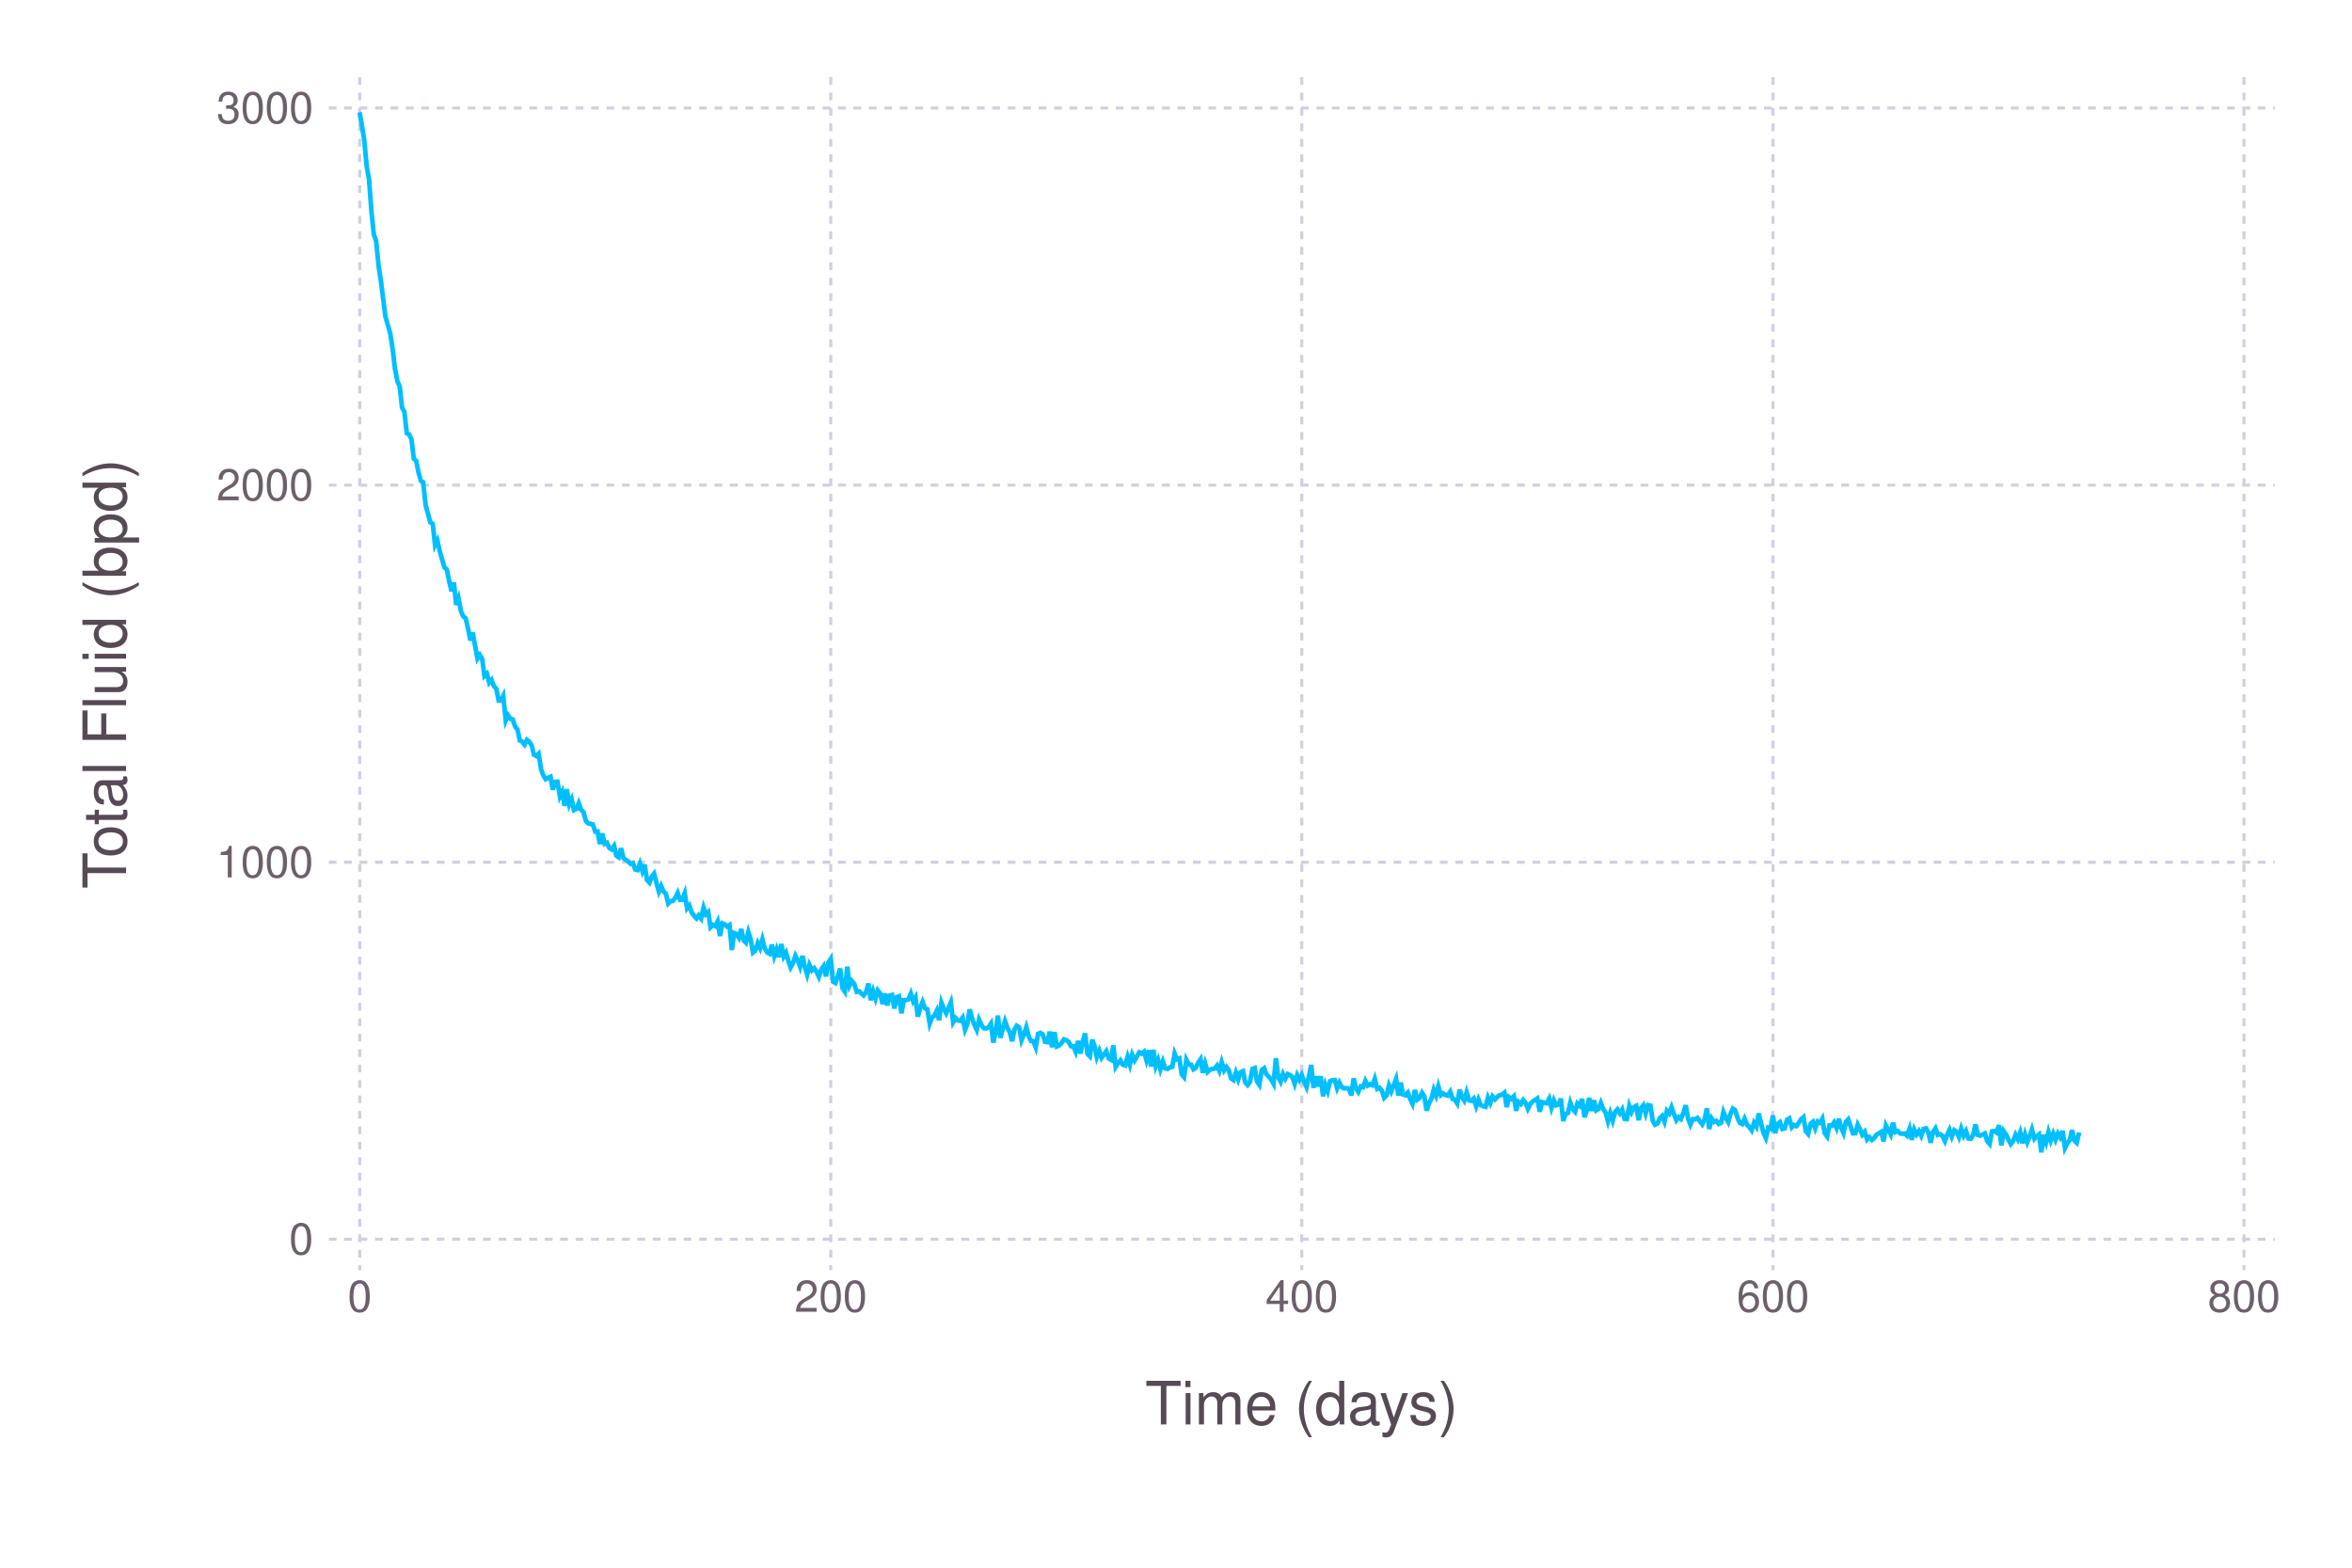
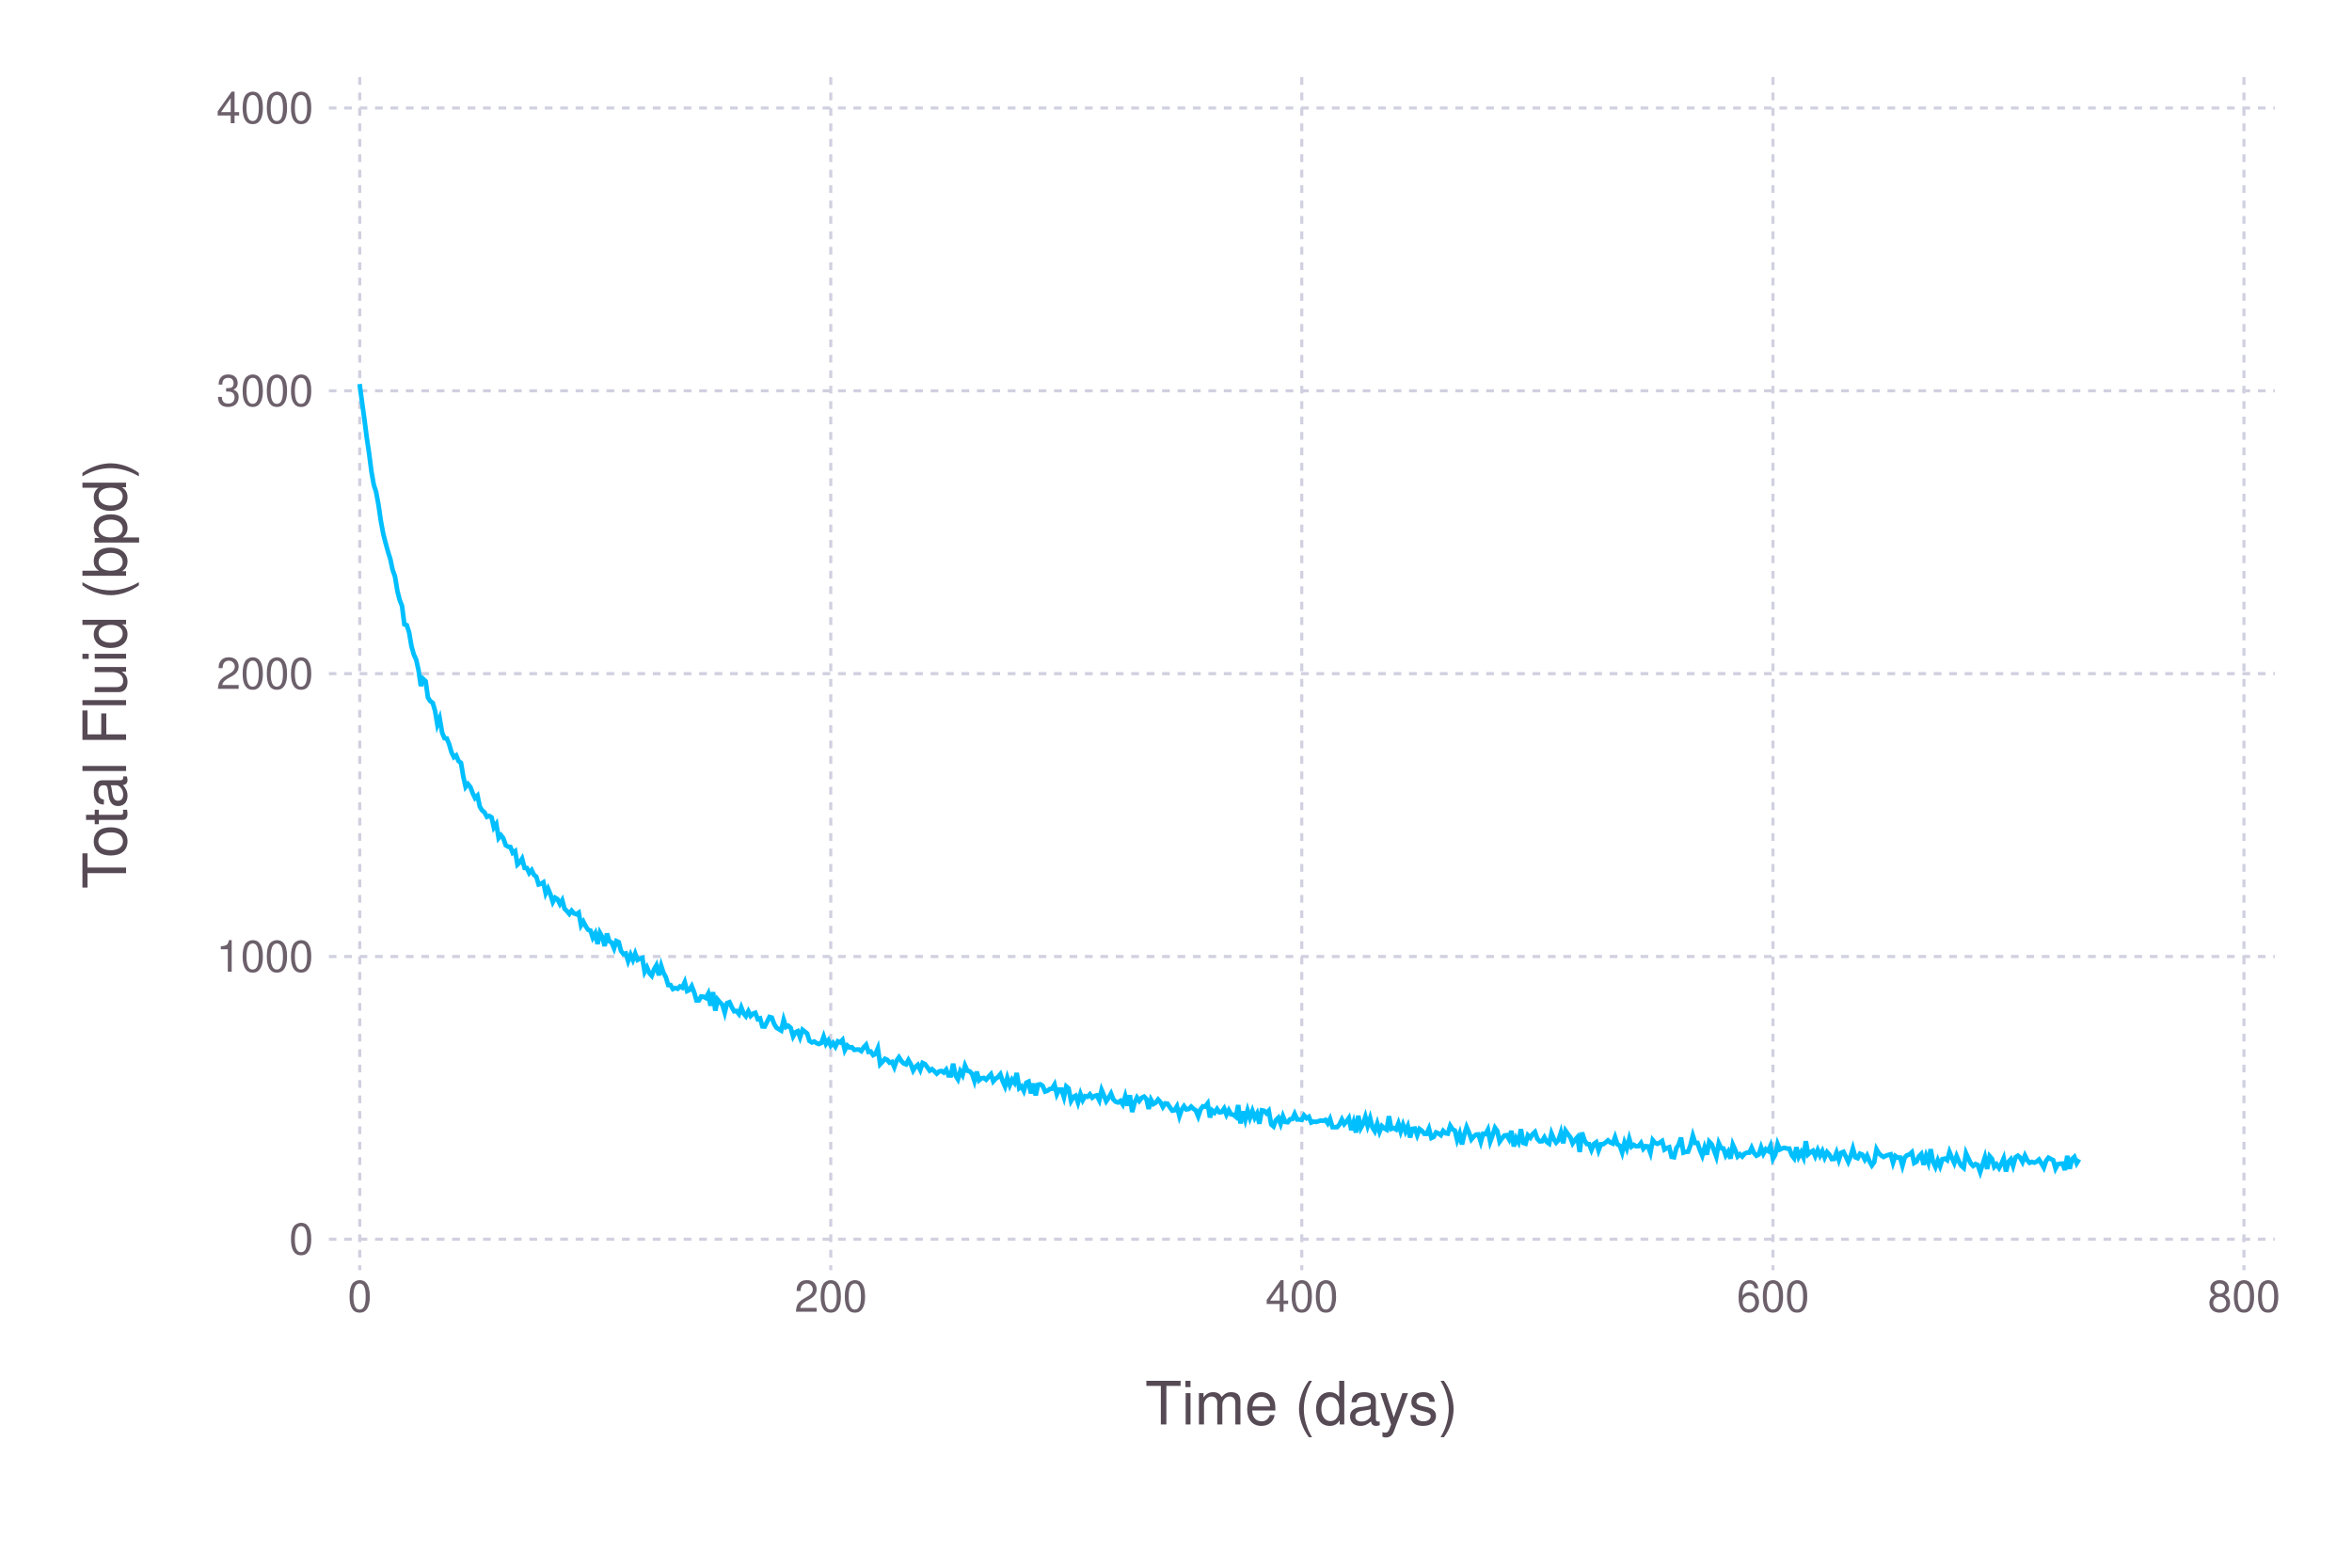
<svg xmlns="http://www.w3.org/2000/svg" version="1.2" width="152.4mm" height="101.6mm" viewBox="0 0 152.4 101.6" stroke="none" fill="#000000" stroke-width="0.3" font-size="3.88">
  <defs>
    <marker id="arrow" markerWidth="15" markerHeight="7" refX="5" refY="3.5" orient="auto" markerUnits="strokeWidth">
      <path d="M0,0 L15,3.5 L0,7 z" stroke="context-stroke" fill="context-stroke" />
    </marker>
  </defs>
-   <g class="plotroot xscalable yscalable" id="img-5f932f26-1">
-     <g font-size="3.88" font-family="'PT Sans','Helvetica Neue','Helvetica',sans-serif" fill="#564A55" stroke="#000000" stroke-opacity="0.000" id="img-5f932f26-2">
+   <g class="plotroot xscalable yscalable" id="img-07c123fe-1">
+     <g font-size="3.88" font-family="'PT Sans','Helvetica Neue','Helvetica',sans-serif" fill="#564A55" stroke="#000000" stroke-opacity="0.000" id="img-07c123fe-2">
      <g transform="translate(84.35,89.99)">
        <g class="primitive">
          <text text-anchor="middle" dy="0.6em">Time (days)</text>
        </g>
      </g>
    </g>
-     <g class="guide xlabels" font-size="2.82" font-family="'PT Sans Caption','Helvetica Neue','Helvetica',sans-serif" fill="#6C606B" id="img-5f932f26-3">
+     <g class="guide xlabels" font-size="2.82" font-family="'PT Sans Caption','Helvetica Neue','Helvetica',sans-serif" fill="#6C606B" id="img-07c123fe-3">
      <g transform="translate(23.31,83.32)">
        <g class="primitive">
          <text text-anchor="middle" dy="0.6em">0</text>
        </g>
      </g>
      <g transform="translate(53.83,83.32)">
        <g class="primitive">
          <text text-anchor="middle" dy="0.6em">200</text>
        </g>
      </g>
      <g transform="translate(84.35,83.32)">
        <g class="primitive">
          <text text-anchor="middle" dy="0.6em">400</text>
        </g>
      </g>
      <g transform="translate(114.88,83.32)">
        <g class="primitive">
          <text text-anchor="middle" dy="0.6em">600</text>
        </g>
      </g>
      <g transform="translate(145.4,83.32)">
        <g class="primitive">
          <text text-anchor="middle" dy="0.6em">800</text>
        </g>
      </g>
    </g>
-     <g clip-path="url(#img-5f932f26-4)">
-       <g id="img-5f932f26-5">
-         <g pointer-events="visible" stroke-width="0.3" fill="#000000" fill-opacity="0.000" stroke="#000000" stroke-opacity="0.000" class="guide background" id="img-5f932f26-6">
-           <g transform="translate(84.35,43.66)" id="img-5f932f26-7">
+     <g clip-path="url(#img-07c123fe-4)">
+       <g id="img-07c123fe-5">
+         <g pointer-events="visible" stroke-width="0.3" fill="#000000" fill-opacity="0.000" stroke="#000000" stroke-opacity="0.000" class="guide background" id="img-07c123fe-6">
+           <g transform="translate(84.35,43.66)" id="img-07c123fe-7">
            <path d="M-63.05,-38.66 L 63.05 -38.66 63.05 38.66 -63.05 38.66 z" class="primitive" />
          </g>
        </g>
-         <g class="guide ygridlines xfixed" stroke-dasharray="0.5,0.5" stroke-width="0.2" stroke="#D0D0E0" id="img-5f932f26-8">
-           <g transform="translate(84.35,80.31)" id="img-5f932f26-9">
+         <g class="guide ygridlines xfixed" stroke-dasharray="0.5,0.5" stroke-width="0.2" stroke="#D0D0E0" id="img-07c123fe-8">
+           <g transform="translate(84.35,80.31)" id="img-07c123fe-9">
            <path fill="none" d="M-63.05,0 L 63.05 0" class="primitive" />
          </g>
-           <g transform="translate(84.35,55.88)" id="img-5f932f26-10">
+           <g transform="translate(84.35,61.99)" id="img-07c123fe-10">
            <path fill="none" d="M-63.05,0 L 63.05 0" class="primitive" />
          </g>
-           <g transform="translate(84.35,31.44)" id="img-5f932f26-11">
+           <g transform="translate(84.35,43.66)" id="img-07c123fe-11">
            <path fill="none" d="M-63.05,0 L 63.05 0" class="primitive" />
          </g>
-           <g transform="translate(84.35,7)" id="img-5f932f26-12">
+           <g transform="translate(84.35,25.33)" id="img-07c123fe-12">
+             <path fill="none" d="M-63.05,0 L 63.05 0" class="primitive" />
+           </g>
+           <g transform="translate(84.35,7)" id="img-07c123fe-13">
            <path fill="none" d="M-63.05,0 L 63.05 0" class="primitive" />
          </g>
        </g>
-         <g class="guide xgridlines yfixed" stroke-dasharray="0.5,0.5" stroke-width="0.2" stroke="#D0D0E0" id="img-5f932f26-13">
-           <g transform="translate(23.31,43.66)" id="img-5f932f26-14">
+         <g class="guide xgridlines yfixed" stroke-dasharray="0.5,0.5" stroke-width="0.2" stroke="#D0D0E0" id="img-07c123fe-14">
+           <g transform="translate(23.31,43.66)" id="img-07c123fe-15">
            <path fill="none" d="M0,-38.66 L 0 38.66" class="primitive" />
          </g>
-           <g transform="translate(53.83,43.66)" id="img-5f932f26-15">
+           <g transform="translate(53.83,43.66)" id="img-07c123fe-16">
            <path fill="none" d="M0,-38.66 L 0 38.66" class="primitive" />
          </g>
-           <g transform="translate(84.35,43.66)" id="img-5f932f26-16">
+           <g transform="translate(84.35,43.66)" id="img-07c123fe-17">
            <path fill="none" d="M0,-38.66 L 0 38.66" class="primitive" />
          </g>
-           <g transform="translate(114.88,43.66)" id="img-5f932f26-17">
+           <g transform="translate(114.88,43.66)" id="img-07c123fe-18">
            <path fill="none" d="M0,-38.66 L 0 38.66" class="primitive" />
          </g>
-           <g transform="translate(145.4,43.66)" id="img-5f932f26-18">
+           <g transform="translate(145.4,43.66)" id="img-07c123fe-19">
            <path fill="none" d="M0,-38.66 L 0 38.66" class="primitive" />
          </g>
        </g>
-         <g class="plotpanel" id="img-5f932f26-19">
-           <g stroke-width="0.3" fill="#000000" fill-opacity="0.000" class="geometry" id="img-5f932f26-20">
-             <g class="color_LCHab{Float32}(70.0f0,60.0f0,240.0f0)" stroke-dasharray="none" stroke="#00BFFF" id="img-5f932f26-21">
-               <g transform="translate(79.01,64.53)" id="img-5f932f26-22">
-                 <path fill="none" d="M-55.71,-57.25 L -55.55 -56.34 -55.4 -55.37 -55.25 -53.74 -55.1 -52.91 -54.94 -50.81 -54.79 -49.34 -54.64 -48.92 -54.48 -47.3 -54.33 -46.32 -54.18 -45.13 -54.03 -43.98 -53.87 -43.44 -53.72 -42.89 -53.57 -41.92 -53.42 -40.64 -53.26 -39.82 -53.11 -39.48 -52.96 -38.12 -52.81 -37.84 -52.65 -36.45 -52.5 -36.37 -52.35 -36.07 -52.2 -34.81 -52.04 -34.66 -51.89 -33.9 -51.74 -33.37 -51.59 -33.27 -51.43 -31.78 -51.28 -31.24 -51.13 -30.68 -50.97 -30.58 -50.82 -29.2 -50.67 -29.5 -50.52 -28.83 -50.36 -28.26 -50.21 -27.75 -50.06 -27.63 -49.91 -26.88 -49.75 -26.21 -49.6 -26.78 -49.45 -25.33 -49.3 -25.75 -49.14 -24.91 -48.99 -24.58 -48.84 -24.46 -48.69 -23.84 -48.53 -23.02 -48.38 -23.53 -48.23 -22.69 -48.07 -21.85 -47.92 -22.08 -47.77 -21.83 -47.62 -20.72 -47.46 -20.87 -47.31 -20.28 -47.16 -20.46 -47.01 -20.07 -46.85 -19.89 -46.7 -19.13 -46.55 -19.13 -46.4 -19.43 -46.24 -17.83 -46.09 -18.17 -45.94 -17.94 -45.79 -17.91 -45.63 -17.44 -45.48 -17.25 -45.33 -16.54 -45.18 -16.47 -45.02 -16.27 -44.87 -16.58 -44.72 -16.47 -44.56 -16.22 -44.41 -15.61 -44.26 -15.53 -44.11 -15.68 -43.95 -14.66 -43.8 -14.26 -43.65 -14.03 -43.5 -14.12 -43.34 -14.19 -43.19 -13.35 -43.04 -13.86 -42.89 -13.87 -42.73 -12.91 -42.58 -13.21 -42.43 -12.3 -42.28 -13.38 -42.12 -12.4 -41.97 -12.73 -41.82 -12.03 -41.66 -12.11 -41.51 -12.48 -41.36 -12.05 -41.21 -11.92 -41.05 -11.33 -40.9 -11.17 -40.75 -11.14 -40.6 -11.1 -40.44 -10.63 -40.29 -10.64 -40.14 -9.83 -39.99 -10.51 -39.83 -9.84 -39.68 -9.91 -39.53 -9.58 -39.38 -9.48 -39.22 -9.71 -39.07 -9.07 -38.92 -8.97 -38.77 -9.55 -38.61 -8.92 -38.46 -8.8 -38.31 -8.71 -38.15 -8.55 -38 -8.6 -37.85 -8.18 -37.7 -8.14 -37.54 -8.56 -37.39 -8.08 -37.24 -8.5 -37.09 -7.51 -36.93 -7.33 -36.78 -7.72 -36.63 -7.91 -36.48 -7.34 -36.32 -6.75 -36.17 -7.11 -36.02 -6.76 -35.87 -6.62 -35.71 -5.98 -35.56 -6.13 -35.41 -6.14 -35.25 -6.35 -35.1 -6.66 -34.95 -6.21 -34.8 -6.22 -34.64 -6.64 -34.49 -5.66 -34.34 -5.84 -34.19 -5.39 -34.03 -5.17 -33.88 -5.01 -33.73 -5.21 -33.58 -5 -33.42 -5.71 -33.27 -5.28 -33.12 -5.42 -32.97 -4.44 -32.81 -4.59 -32.66 -4.51 -32.51 -4.81 -32.36 -3.87 -32.2 -4.69 -32.05 -4.63 -31.9 -4.48 -31.74 -4.58 -31.59 -2.96 -31.44 -4.06 -31.29 -4.01 -31.13 -3.76 -30.98 -4.32 -30.83 -3.6 -30.68 -3.44 -30.52 -4.12 -30.37 -3.64 -30.22 -2.8 -30.07 -2.93 -29.91 -3.41 -29.76 -3.09 -29.61 -3.65 -29.46 -3.07 -29.3 -2.8 -29.15 -2.72 -29 -3.31 -28.84 -2.56 -28.69 -3 -28.54 -2.5 -28.39 -3.35 -28.23 -2.54 -28.08 -2.79 -27.93 -2.26 -27.78 -1.83 -27.62 -2.13 -27.47 -2.59 -27.32 -2.3 -27.17 -1.88 -27.01 -2.58 -26.86 -1.87 -26.71 -1.37 -26.56 -1.99 -26.4 -1.64 -26.25 -1.78 -26.1 -1.55 -25.95 -1.22 -25.79 -1.71 -25.64 -1.92 -25.49 -1.25 -25.33 -2.16 -25.18 -2.39 -25.03 -0.91 -24.88 -0.82 -24.72 -1.27 -24.57 -1.76 -24.42 -0.49 -24.27 -0.27 -24.11 -1.88 -23.96 -0.66 -23.81 -0.95 -23.66 -0.77 -23.5 -0.25 -23.35 -0.29 -23.2 -0.15 -23.05 -0.02 -22.89 -0.24 -22.74 -0.79 -22.59 0.29 -22.43 -0.29 -22.28 0.19 -22.13 -0.34 -21.98 -0.14 -21.82 0.54 -21.67 -0.14 -21.52 0.63 -21.37 0 -21.21 -0.05 -21.06 0.83 -20.91 0.1 -20.76 0.04 -20.6 1.14 -20.45 0.29 -20.3 0.28 -20.15 0.24 -19.99 -0.14 -19.84 0.36 -19.69 0.11 -19.54 1.36 -19.38 0.78 -19.23 0.4 -19.08 0.81 -18.92 0.88 -18.77 1.81 -18.62 1.41 -18.47 1.3 -18.31 0.97 -18.16 1.59 -18.01 0.45 -17.86 0.83 -17.7 1.14 -17.55 0.79 -17.4 0.43 -17.25 1.72 -17.09 1.45 -16.94 1.6 -16.79 1.63 -16.64 1.42 -16.48 2.21 -16.33 1.84 -16.18 0.89 -16.02 1.49 -15.87 1.9 -15.72 2.22 -15.57 1.55 -15.41 1.91 -15.26 2.11 -15.11 2.12 -14.96 2.05 -14.8 1.81 -14.65 3.04 -14.5 2.39 -14.35 1.29 -14.19 2.73 -14.04 2.17 -13.89 1.65 -13.74 2.07 -13.58 2.38 -13.43 2.95 -13.28 2.21 -13.13 1.95 -12.97 2.06 -12.82 2.89 -12.67 2.52 -12.51 2.04 -12.36 2.62 -12.21 2.93 -12.06 2.94 -11.9 3.35 -11.75 2.48 -11.6 2.41 -11.45 2.5 -11.29 2.99 -11.14 3.01 -10.99 2.33 -10.84 3.34 -10.68 2.36 -10.53 3.29 -10.38 3.22 -10.23 3.07 -10.07 2.83 -9.92 2.88 -9.77 2.99 -9.61 3.28 -9.46 3.28 -9.31 3.63 -9.16 2.93 -9 3.75 -8.85 2.95 -8.7 2.44 -8.55 3.77 -8.39 3.93 -8.24 2.85 -8.09 3.25 -7.94 3.98 -7.78 3.57 -7.63 4.03 -7.48 3.82 -7.33 3.6 -7.17 4.06 -7.02 4.15 -6.87 3.22 -6.72 4.61 -6.56 4.36 -6.41 4.19 -6.26 4.47 -6.1 4.52 -5.95 3.97 -5.8 4.47 -5.65 3.82 -5.49 4.19 -5.34 3.93 -5.19 3.67 -5.04 3.76 -4.88 3.63 -4.73 4.16 -4.58 3.53 -4.43 4.59 -4.27 3.51 -4.12 4.56 -3.97 4.17 -3.82 4.77 -3.66 4.27 -3.51 4.71 -3.36 4.75 -3.2 4.64 -3.05 4.61 -2.9 3.75 -2.75 4.12 -2.59 4.06 -2.44 5.11 -2.29 5.28 -2.14 4.15 -1.98 4.47 -1.83 4.47 -1.68 4.77 -1.53 4.68 -1.37 4.34 -1.22 4.12 -1.07 5 -0.92 4.4 -0.76 4.94 -0.61 4.8 -0.46 4.74 -0.31 4.73 -0.15 4.53 0 4.87 0.15 4.31 0.31 4.84 0.46 4.62 0.61 4.83 0.76 5.36 0.92 5.47 1.07 4.99 1.22 5.42 1.37 4.96 1.53 4.89 1.68 5.62 1.83 5.79 1.98 5.6 2.14 4.75 2.29 4.69 2.44 5.56 2.59 5.78 2.75 4.81 2.9 4.7 3.05 5.1 3.2 5.25 3.36 5.44 3.51 5.71 3.66 4.05 3.82 5.28 3.97 5.57 4.12 5.08 4.27 5.38 4.43 5.08 4.58 5.15 4.73 5.27 4.88 5.72 5.04 5.15 5.19 5.45 5.34 5.14 5.49 5.57 5.65 5.92 5.8 5.23 5.95 4.49 6.1 5.97 6.26 5.23 6.41 5.88 6.56 5.22 6.72 6.52 6.87 5.78 7.02 6.18 7.17 5.54 7.33 5.48 7.48 5.47 7.63 6 7.78 5.64 7.94 5.94 8.09 6.01 8.24 5.99 8.39 6.02 8.55 6.46 8.7 5.36 8.85 5.99 9 6.24 9.16 5.88 9.31 5.93 9.46 5.52 9.61 5.83 9.77 5.73 9.92 5.8 10.07 5.39 10.23 6.04 10.38 5.98 10.53 6.16 10.68 6.62 10.84 6.45 10.99 5.82 11.14 6.2 11.29 5.81 11.45 5.4 11.6 6.47 11.75 5.63 11.9 6.4 12.06 6.46 12.21 6.28 12.36 6.69 12.51 7 12.67 6.11 12.82 6.74 12.97 6.63 13.13 6.29 13.28 6.52 13.43 7.45 13.58 6.97 13.74 6.68 13.89 6.1 14.04 6.48 14.19 5.88 14.35 6.44 14.5 6.33 14.65 6.44 14.8 6.48 14.96 6.22 15.11 6.69 15.26 6.74 15.41 6.98 15.57 6.09 15.72 6.58 15.87 6.8 16.02 6.26 16.18 6.78 16.33 6.82 16.48 6.67 16.64 7.17 16.79 6.73 16.94 7.1 17.09 7.16 17.25 7.2 17.4 6.61 17.55 6.96 17.7 6.53 17.86 6.72 18.01 6.55 18.16 6.45 18.31 6.42 18.47 6.29 18.62 7.22 18.77 6.57 18.92 6.68 19.08 6.52 19.23 7.46 19.38 6.88 19.54 7.02 19.69 6.76 19.84 6.95 19.99 7.33 20.15 7.01 20.3 6.85 20.45 6.76 20.6 6.66 20.76 7.52 20.91 6.89 21.06 6.94 21.21 6.97 21.37 6.67 21.52 7.27 21.67 6.78 21.82 7.1 21.98 7.05 22.13 6.67 22.28 8.12 22.43 7.67 22.59 7.6 22.74 6.93 22.89 7.33 23.05 7.52 23.2 6.99 23.35 7.13 23.5 6.69 23.66 7.88 23.81 7.43 23.96 6.62 24.11 7.47 24.27 6.78 24.42 7.43 24.57 7.34 24.72 6.95 24.88 7.36 25.03 7.58 25.18 8.14 25.33 7.61 25.49 8.1 25.64 7.54 25.79 7.37 25.95 7.62 26.1 7.38 26.25 7.98 26.4 8 26.56 7.14 26.71 7.54 26.86 7.22 27.01 7.14 27.17 8.07 27.32 7.28 27.47 7.1 27.62 7.64 27.78 7.09 27.93 7.12 28.08 8.1 28.23 8.36 28.39 8.28 28.54 7.94 28.69 7.79 28.84 8.16 29 7.46 29.15 7.63 29.3 7.23 29.46 7.69 29.61 8.07 29.76 7.87 29.91 7.99 30.07 7.58 30.22 7.1 30.37 7.96 30.52 8.36 30.68 8 30.83 8.01 30.98 7.92 31.13 8.13 31.29 8.34 31.44 8.03 31.59 7.3 31.74 8.64 31.9 7.96 32.05 8.18 32.2 8.11 32.36 8.31 32.51 8.24 32.66 7.54 32.81 7.91 32.97 8.19 33.12 7.65 33.27 7.32 33.42 7.42 33.58 7.93 33.73 8.25 33.88 8.32 34.03 7.97 34.19 8.36 34.34 8.51 34.49 8.72 34.64 8.24 34.8 8.49 34.95 7.63 35.1 8.26 35.25 8.87 35.41 9.22 35.56 8.56 35.71 8.63 35.87 7.77 36.02 8.9 36.17 8.32 36.32 8.2 36.48 8.64 36.63 8.6 36.78 8.04 36.93 7.95 37.09 8.53 37.24 8.38 37.39 8.45 37.54 8.24 37.7 8 37.85 7.87 38 8.78 38.15 8.96 38.31 8.3 38.46 8.17 38.61 8.6 38.77 8.15 38.92 8.23 39.07 7.97 39.22 8.91 39.38 9.13 39.53 8.41 39.68 8.43 39.83 8.21 39.99 8.58 40.14 7.98 40.29 8.55 40.44 8.9 40.6 8.16 40.75 8.01 40.9 8.46 41.05 8.92 41.21 8.91 41.36 8.36 41.51 8.65 41.66 9.01 41.82 8.82 41.97 9.32 42.12 9.17 42.28 9.35 42.43 9.23 42.58 9 42.73 8.92 42.89 8.83 43.04 9.44 43.19 8.41 43.34 8.68 43.5 8.99 43.65 8.23 43.8 8.84 43.95 8.77 44.11 8.93 44.26 8.95 44.41 8.93 44.56 9.07 44.72 8.62 44.87 9.34 45.02 8.67 45.18 8.99 45.33 8.77 45.48 9.08 45.63 8.63 45.79 8.6 45.94 8.87 46.09 9.53 46.24 8.84 46.4 8.6 46.55 9.02 46.7 8.97 46.85 9.09 47.01 9.42 47.16 9.02 47.31 8.69 47.46 9.13 47.62 8.72 47.77 8.82 47.92 9.16 48.07 8.61 48.23 9.07 48.38 8.78 48.53 9.25 48.69 9.27 48.84 9.03 48.99 8.34 49.14 9.02 49.3 9.07 49.45 9 49.6 8.93 49.75 9.42 49.91 9.61 50.06 8.79 50.21 8.77 50.36 8.87 50.52 8.39 50.67 9.7 50.82 8.78 50.97 8.99 51.13 9.34 51.28 9.62 51.43 9.43 51.59 9.01 51.74 9.3 51.89 8.87 52.04 9.56 52.2 8.99 52.35 9.49 52.5 9.13 52.65 8.67 52.81 9.27 52.96 9.11 53.11 8.99 53.26 10.15 53.42 9.02 53.57 9.49 53.72 8.85 53.87 9.38 54.03 8.94 54.18 9.34 54.33 8.93 54.48 9.18 54.64 8.76 54.79 9.87 54.94 9.57 55.1 9.35 55.25 8.71 55.4 9.38 55.55 9.53 55.71 8.86" class="primitive" />
+         <g class="plotpanel" id="img-07c123fe-20">
+           <g stroke-width="0.3" fill="#000000" fill-opacity="0.000" class="geometry" id="img-07c123fe-21">
+             <g class="color_LCHab{Float32}(70.0f0,60.0f0,240.0f0)" stroke-dasharray="none" stroke="#00BFFF" id="img-07c123fe-22">
+               <g transform="translate(79.01,68.47)" id="img-07c123fe-23">
+                 <path fill="none" d="M-55.71,-43.58 L -55.55 -42.4 -55.4 -41.31 -55.25 -40.14 -55.1 -39.13 -54.94 -37.9 -54.79 -37.05 -54.64 -36.59 -54.48 -35.72 -54.33 -34.69 -54.18 -33.89 -54.03 -33.3 -53.87 -32.72 -53.72 -32.24 -53.57 -31.54 -53.42 -31.12 -53.26 -30.16 -53.11 -29.58 -52.96 -29.2 -52.81 -28.01 -52.65 -27.95 -52.5 -27.48 -52.35 -26.6 -52.2 -26.06 -52.04 -25.71 -51.89 -25.03 -51.74 -24.01 -51.59 -24.47 -51.43 -24.32 -51.28 -23.26 -51.13 -23.03 -50.97 -22.92 -50.82 -22.4 -50.67 -21.51 -50.52 -21.91 -50.36 -20.98 -50.21 -20.63 -50.06 -20.61 -49.91 -20.25 -49.75 -19.7 -49.6 -19.4 -49.45 -19.51 -49.3 -19.15 -49.14 -19.03 -48.99 -18.14 -48.84 -17.47 -48.69 -17.66 -48.53 -17.46 -48.38 -17.06 -48.23 -16.75 -48.07 -16.91 -47.92 -16.19 -47.77 -15.95 -47.62 -15.83 -47.46 -15.53 -47.31 -15.59 -47.16 -15.5 -47.01 -14.84 -46.85 -15.07 -46.7 -14.16 -46.55 -14.34 -46.4 -14.15 -46.24 -13.69 -46.09 -13.6 -45.94 -13.58 -45.79 -13.2 -45.63 -13.31 -45.48 -12.44 -45.33 -12.58 -45.18 -12.82 -45.02 -12.22 -44.87 -12.21 -44.72 -11.89 -44.56 -12.08 -44.41 -11.77 -44.26 -11.65 -44.11 -11.15 -43.95 -11.2 -43.8 -11.29 -43.65 -10.57 -43.5 -10.88 -43.34 -10.49 -43.19 -10.01 -43.04 -10.29 -42.89 -10.2 -42.73 -9.88 -42.58 -10.13 -42.43 -9.58 -42.28 -9.43 -42.12 -9.24 -41.97 -9.45 -41.82 -9.28 -41.66 -9.22 -41.51 -9.32 -41.36 -8.5 -41.21 -8.74 -41.05 -8.43 -40.9 -8.21 -40.75 -8.16 -40.6 -7.7 -40.44 -7.98 -40.29 -7.29 -40.14 -8.02 -39.99 -7.75 -39.83 -7.16 -39.68 -7.97 -39.53 -7.47 -39.38 -7.39 -39.22 -7.01 -39.07 -7.48 -38.92 -7.41 -38.77 -6.84 -38.61 -6.64 -38.46 -6.68 -38.31 -6.18 -38.15 -6.6 -38 -6.26 -37.85 -6.67 -37.7 -6.26 -37.54 -6.34 -37.39 -6.39 -37.24 -5.49 -37.09 -5.78 -36.93 -5.4 -36.78 -5.23 -36.63 -5.65 -36.48 -5.91 -36.32 -5.26 -36.17 -5.88 -36.02 -5.42 -35.87 -5.15 -35.71 -4.63 -35.56 -4.63 -35.41 -4.37 -35.25 -4.44 -35.1 -4.39 -34.95 -4.54 -34.8 -4.46 -34.64 -4.82 -34.49 -4.24 -34.34 -4.31 -34.19 -4.56 -34.03 -4.16 -33.88 -3.63 -33.73 -3.63 -33.58 -3.89 -33.42 -3.87 -33.27 -3.79 -33.12 -4.07 -32.97 -3.29 -32.81 -4.17 -32.66 -2.97 -32.51 -3.69 -32.36 -3.51 -32.2 -3.35 -32.05 -2.84 -31.9 -3.46 -31.74 -3.52 -31.59 -3.19 -31.44 -2.93 -31.29 -2.95 -31.13 -2.75 -30.98 -3.18 -30.83 -2.8 -30.68 -2.61 -30.52 -2.93 -30.37 -2.63 -30.22 -2.77 -30.07 -2.83 -29.91 -2.42 -29.76 -2.47 -29.61 -1.95 -29.46 -1.94 -29.3 -2.26 -29.15 -2.56 -29 -2.52 -28.84 -2.09 -28.69 -1.86 -28.54 -1.77 -28.39 -1.68 -28.23 -2.38 -28.08 -1.91 -27.93 -1.99 -27.78 -1.86 -27.62 -1.3 -27.47 -1.57 -27.32 -1.64 -27.17 -1.24 -27.01 -1.73 -26.86 -1.61 -26.71 -1.49 -26.56 -1.01 -26.4 -0.91 -26.25 -0.97 -26.1 -0.87 -25.95 -0.81 -25.79 -0.88 -25.64 -1.29 -25.49 -0.82 -25.33 -1.05 -25.18 -0.7 -25.03 -0.88 -24.88 -0.64 -24.72 -0.98 -24.57 -0.91 -24.42 -1.07 -24.27 -0.41 -24.11 -0.71 -23.96 -0.58 -23.81 -0.6 -23.66 -0.43 -23.5 -0.45 -23.35 -0.45 -23.2 -0.35 -23.05 -0.59 -22.89 -0.76 -22.74 -0.3 -22.59 -0.32 -22.43 -0.09 -22.28 -0.17 -22.13 -0.53 -21.98 0.5 -21.82 0.33 -21.67 0.15 -21.52 0.22 -21.37 0.4 -21.21 0.35 -21.06 0.69 -20.91 0.26 -20.76 0.05 -20.6 0.3 -20.45 0.45 -20.3 0.51 -20.15 0.23 -19.99 0.51 -19.84 0.91 -19.69 0.67 -19.54 0.54 -19.38 0.87 -19.23 0.42 -19.08 0.49 -18.92 0.7 -18.77 0.92 -18.62 0.82 -18.47 0.95 -18.31 1.11 -18.16 0.97 -18.01 0.94 -17.86 1.04 -17.7 0.85 -17.55 1.23 -17.4 1.23 -17.25 0.47 -17.09 1.24 -16.94 1.48 -16.79 0.96 -16.64 1.21 -16.48 0.59 -16.33 0.92 -16.18 0.96 -16.02 1.13 -15.87 1.59 -15.72 0.98 -15.57 1.54 -15.41 1.41 -15.26 1.39 -15.11 1.5 -14.96 1.32 -14.8 1.15 -14.65 1.61 -14.5 1.44 -14.35 1.34 -14.19 1.15 -14.04 1.6 -13.89 1.94 -13.74 1.38 -13.58 1.86 -13.43 1.5 -13.28 1.7 -13.13 1.07 -12.97 2.05 -12.82 1.93 -12.67 2.23 -12.51 1.7 -12.36 1.63 -12.21 2.39 -12.06 1.75 -11.9 2.52 -11.75 1.83 -11.6 1.8 -11.45 1.9 -11.29 2.27 -11.14 2.22 -10.99 2.11 -10.84 2.09 -10.68 1.82 -10.53 2.45 -10.38 2.14 -10.23 2.14 -10.07 2.64 -9.92 1.94 -9.77 2.07 -9.61 2.88 -9.46 2.62 -9.31 2.54 -9.16 2.99 -9 2.43 -8.85 2.83 -8.7 2.57 -8.55 2.61 -8.39 2.45 -8.24 2.67 -8.09 2.56 -7.94 2.52 -7.78 2.84 -7.63 2.17 -7.48 2.52 -7.33 2.9 -7.17 2.67 -7.02 2.4 -6.87 2.78 -6.72 2.93 -6.56 2.98 -6.41 2.88 -6.26 3.11 -6.1 2.58 -5.95 3.19 -5.8 2.51 -5.65 3.6 -5.49 2.98 -5.34 2.66 -5.19 2.88 -5.04 2.68 -4.88 2.6 -4.73 2.75 -4.58 3.4 -4.43 2.8 -4.27 3.08 -4.12 2.99 -3.97 2.79 -3.82 2.96 -3.66 3.27 -3.51 3.04 -3.36 3.06 -3.2 3.3 -3.05 3.51 -2.9 3.48 -2.75 3.23 -2.59 3.87 -2.44 3.44 -2.29 3.22 -2.14 3.43 -1.98 3.4 -1.83 3.25 -1.68 3.39 -1.53 3.49 -1.37 3.88 -1.22 3.43 -1.07 3.23 -0.92 3.25 -0.76 3.04 -0.61 3.95 -0.46 3.5 -0.31 3.64 -0.15 3.4 0 3.62 0.15 3.6 0.31 3.37 0.46 3.77 0.61 3.48 0.76 3.75 0.92 3.78 1.07 3.91 1.22 3.15 1.37 4.34 1.53 3.56 1.68 4.1 1.83 3.5 1.98 3.98 2.14 3.53 2.29 3.97 2.44 3.7 2.59 4.36 2.75 3.49 2.9 3.52 3.05 3.68 3.2 3.52 3.36 4.4 3.51 4.53 3.66 4.13 3.82 3.97 3.97 4.37 4.12 3.87 4.27 4.24 4.43 4.26 4.58 4.07 4.73 4.05 4.88 3.72 5.04 4.08 5.19 4.08 5.34 4.11 5.49 3.82 5.65 4 5.8 3.91 5.95 4.28 6.1 4.22 6.26 4.24 6.41 4.2 6.56 4.15 6.72 4.17 6.87 4.11 7.02 4.33 7.17 4.04 7.33 4.58 7.48 4.58 7.63 4.58 7.78 4.41 7.94 4.08 8.09 4.38 8.24 4.21 8.39 3.99 8.55 4.77 8.7 4.27 8.85 4.93 9 3.84 9.16 4.64 9.31 4.37 9.46 3.91 9.61 4.49 9.77 4 9.92 4.6 10.07 4.84 10.23 4.35 10.38 4.88 10.53 4.51 10.68 4.65 10.84 4.74 10.99 3.87 11.14 4.69 11.29 4.64 11.45 4.73 11.6 4.34 11.75 4.86 11.9 4.42 12.06 4.86 12.21 4.52 12.36 5.25 12.51 4.69 12.67 4.67 12.82 5.1 12.97 4.7 13.13 4.82 13.28 5.01 13.43 5.01 13.58 4.67 13.74 5.28 13.89 5.21 14.04 4.92 14.19 4.98 14.35 5.1 14.5 4.82 14.65 4.97 14.8 5 14.96 4.49 15.11 4.72 15.26 4.8 15.41 5.42 15.57 4.99 15.72 5.7 15.87 5.06 16.02 4.57 16.18 4.94 16.33 5.37 16.48 5.19 16.64 5.06 16.79 5.05 16.94 5.54 17.09 5.01 17.25 5.03 17.4 4.74 17.55 5.52 17.7 5.12 17.86 4.62 18.01 4.83 18.16 5.52 18.31 5.31 18.47 5.12 18.62 5.1 18.77 5.36 18.92 4.82 19.08 5.83 19.23 5.3 19.38 5.56 19.54 4.71 19.69 5.6 19.84 5.65 19.99 5.11 20.15 5.27 20.3 5.03 20.45 4.89 20.6 5.33 20.76 5.5 20.91 5.49 21.06 5.24 21.21 5.53 21.37 5.65 21.52 4.98 21.67 5.34 21.82 5.58 21.98 5.41 22.13 4.93 22.28 5.62 22.43 4.81 22.59 5.04 22.74 5.23 22.89 5.63 23.05 5.4 23.2 5.23 23.35 6.19 23.5 4.93 23.66 5.43 23.81 5.67 23.96 5.68 24.11 6.06 24.27 5.67 24.42 5.56 24.57 6.09 24.72 5.69 24.88 5.68 25.03 5.57 25.18 5.44 25.33 5.57 25.49 5.64 25.64 5.23 25.79 5.69 25.95 5.78 26.1 6.22 26.25 5.58 26.4 5.96 26.56 5.33 26.71 5.84 26.86 5.73 27.01 5.82 27.17 5.81 27.32 5.61 27.47 5.98 27.62 5.81 27.78 5.83 27.93 6.24 28.08 5.42 28.23 5.6 28.39 5.66 28.54 5.58 28.69 5.48 28.84 6.03 29 5.93 29.15 5.88 29.3 6.5 29.46 6.53 29.61 5.94 29.76 5.72 29.91 5.26 30.07 6.23 30.22 6.18 30.37 6.17 30.52 5.77 30.68 5.13 30.83 5.6 30.98 5.6 31.13 6.05 31.29 6.43 31.44 5.9 31.59 6.36 31.74 5.52 31.9 5.69 32.05 6.08 32.2 6.49 32.36 5.62 32.51 5.94 32.66 5.96 32.81 6.41 32.97 6.16 33.12 6.62 33.27 5.71 33.42 6.04 33.58 6.48 33.73 6.34 33.88 6.48 34.03 6.3 34.19 6.23 34.34 6.23 34.49 5.91 34.64 6.25 34.8 6.43 34.95 6.35 35.1 5.89 35.25 6.3 35.41 6.01 35.56 6.12 35.71 5.79 35.87 6.63 36.02 6.36 36.17 5.67 36.32 6.03 36.48 5.95 36.63 5.92 36.78 5.97 36.93 5.97 37.09 6.4 37.24 6.59 37.39 5.88 37.54 6.5 37.7 6.2 37.85 6.54 38 5.49 38.15 6.34 38.31 6.2 38.46 6.11 38.61 6.46 38.77 6.06 38.92 6.42 39.07 6.13 39.22 6.55 39.38 6.2 39.53 6.37 39.68 6.65 39.83 6.64 39.99 6.22 40.14 6.7 40.29 6.24 40.44 6.18 40.6 6.5 40.75 6.83 40.9 6.47 41.05 5.96 41.21 6.53 41.36 6.59 41.51 6.3 41.66 6.36 41.82 6.68 41.97 6.42 42.12 6.78 42.28 7.06 42.43 6.85 42.58 6.01 42.73 6.27 42.89 6.42 43.04 6.51 43.19 6.43 43.34 6.38 43.5 6.34 43.65 6.89 43.8 6.45 43.95 6.55 44.11 6.55 44.26 7.08 44.41 6.54 44.56 6.4 44.72 6.35 44.87 6.21 45.02 6.9 45.18 6.81 45.33 6.47 45.48 6.32 45.63 7.02 45.79 6.44 45.94 6.87 46.09 6.01 46.24 6.81 46.4 7.16 46.55 6.73 46.7 7.11 46.85 6.65 47.01 6.62 47.16 6.72 47.31 6.19 47.46 6.56 47.62 6.91 47.77 6.45 47.92 6.8 48.07 7.08 48.23 7.22 48.38 6.27 48.53 6.6 48.69 6.93 48.84 7.09 48.99 6.97 49.14 7.03 49.3 7.49 49.45 7.01 49.6 6.54 49.75 7.29 49.91 6.46 50.06 6.63 50.21 7.15 50.36 6.99 50.52 7.23 50.67 6.95 50.82 6.6 50.97 7.45 51.13 6.83 51.28 6.66 51.43 7.09 51.59 6.53 51.74 6.43 51.89 6.56 52.04 6.84 52.2 6.42 52.35 6.72 52.5 6.89 52.65 6.83 52.81 6.88 52.96 6.81 53.11 6.68 53.26 6.92 53.42 7.2 53.57 6.76 53.72 6.56 53.87 6.64 54.03 6.72 54.18 7.26 54.33 6.98 54.48 6.95 54.64 6.94 54.79 7.36 54.94 6.44 55.1 7.28 55.25 6.65 55.4 6.51 55.55 6.92 55.71 6.66" class="primitive" />
              </g>
            </g>
          </g>
        </g>
      </g>
    </g>
-     <g class="guide ylabels" font-size="2.82" font-family="'PT Sans Caption','Helvetica Neue','Helvetica',sans-serif" fill="#6C606B" id="img-5f932f26-23">
-       <g transform="translate(20.3,80.31)" id="img-5f932f26-24">
+     <g class="guide ylabels" font-size="2.82" font-family="'PT Sans Caption','Helvetica Neue','Helvetica',sans-serif" fill="#6C606B" id="img-07c123fe-24">
+       <g transform="translate(20.3,80.31)" id="img-07c123fe-25">
        <g class="primitive">
          <text text-anchor="end" dy="0.35em">0</text>
        </g>
      </g>
-       <g transform="translate(20.3,55.88)" id="img-5f932f26-25">
+       <g transform="translate(20.3,61.99)" id="img-07c123fe-26">
        <g class="primitive">
          <text text-anchor="end" dy="0.35em">1000</text>
        </g>
      </g>
-       <g transform="translate(20.3,31.44)" id="img-5f932f26-26">
+       <g transform="translate(20.3,43.66)" id="img-07c123fe-27">
        <g class="primitive">
          <text text-anchor="end" dy="0.35em">2000</text>
        </g>
      </g>
-       <g transform="translate(20.3,7)" id="img-5f932f26-27">
+       <g transform="translate(20.3,25.33)" id="img-07c123fe-28">
        <g class="primitive">
          <text text-anchor="end" dy="0.35em">3000</text>
        </g>
      </g>
+       <g transform="translate(20.3,7)" id="img-07c123fe-29">
+         <g class="primitive">
+           <text text-anchor="end" dy="0.35em">4000</text>
+         </g>
+       </g>
    </g>
-     <g font-size="3.88" font-family="'PT Sans','Helvetica Neue','Helvetica',sans-serif" fill="#564A55" stroke="#000000" stroke-opacity="0.000" id="img-5f932f26-28">
-       <g transform="translate(8.81,41.66)" id="img-5f932f26-29">
+     <g font-size="3.88" font-family="'PT Sans','Helvetica Neue','Helvetica',sans-serif" fill="#564A55" stroke="#000000" stroke-opacity="0.000" id="img-07c123fe-30">
+       <g transform="translate(8.81,41.66)" id="img-07c123fe-31">
        <g class="primitive">
          <text text-anchor="middle" dy="0.35em" transform="rotate(-90,0, 2)">Total Fluid (bpd)</text>
        </g>
      </g>
    </g>
  </g>
  <defs>
-     <clipPath id="img-5f932f26-4">
+     <clipPath id="img-07c123fe-4">
      <path d="M21.31,5 L 147.4 5 147.4 82.32 21.31 82.32" />
    </clipPath>
  </defs>
</svg>
